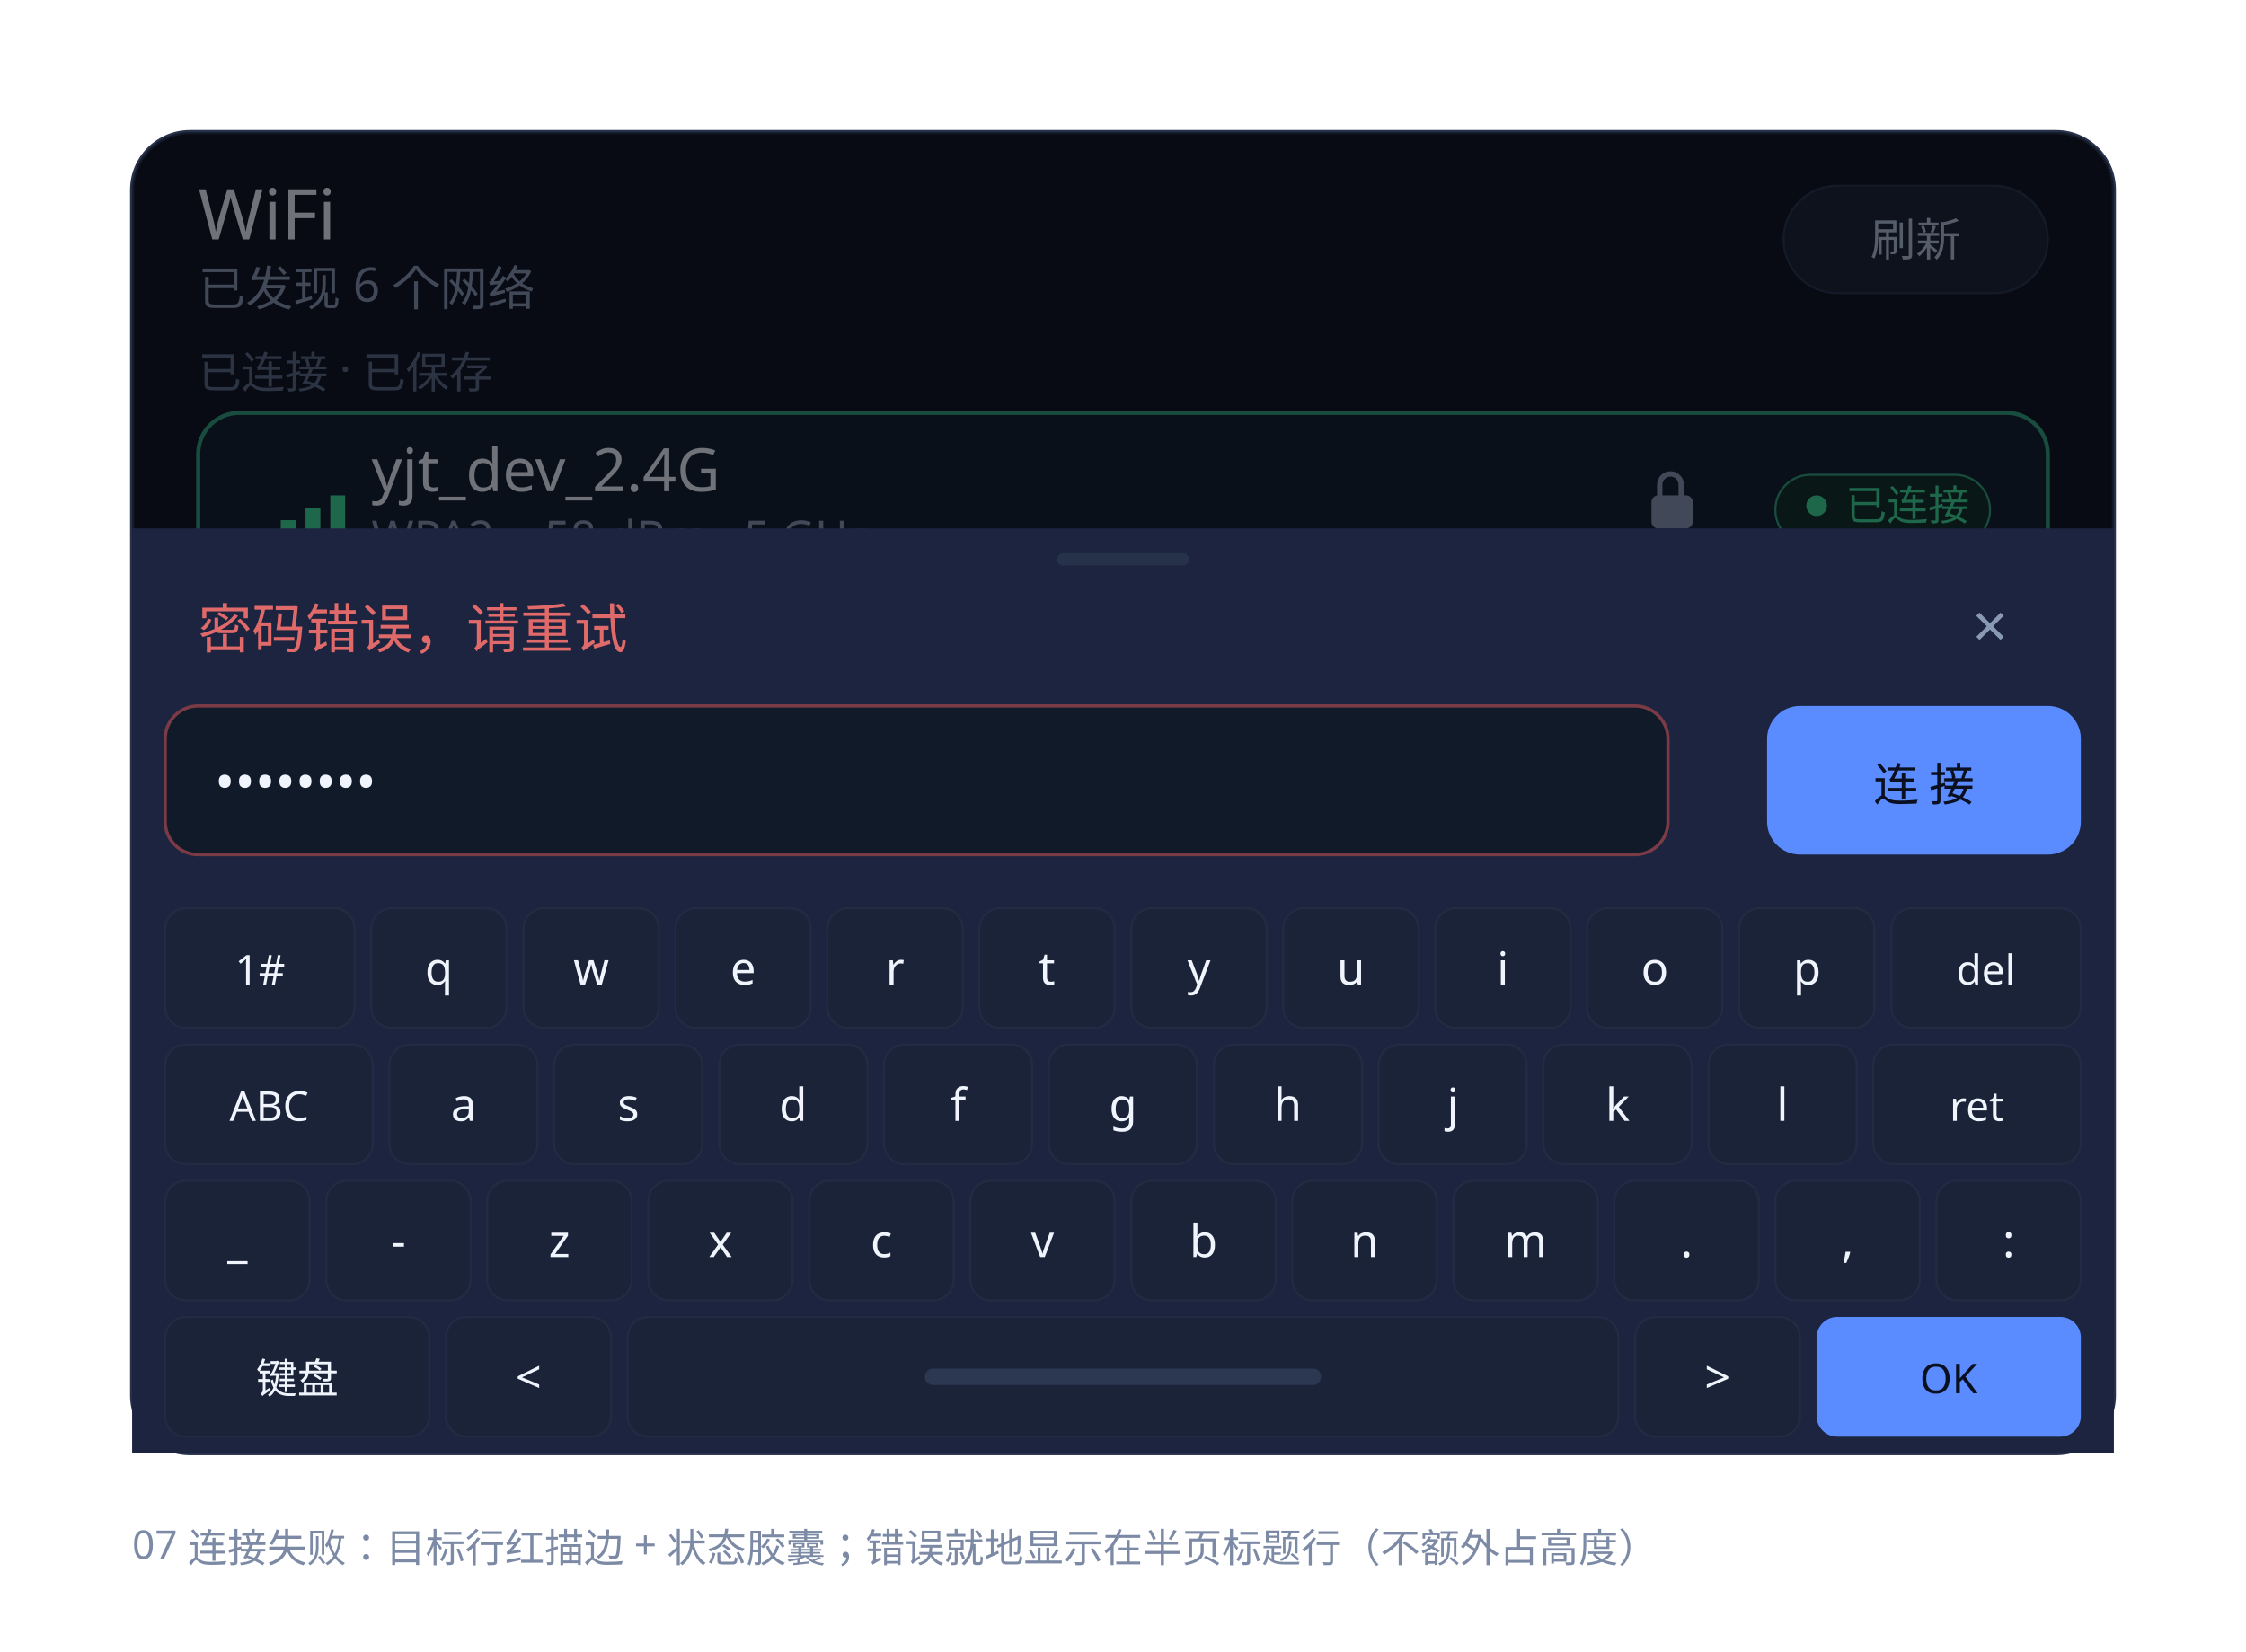
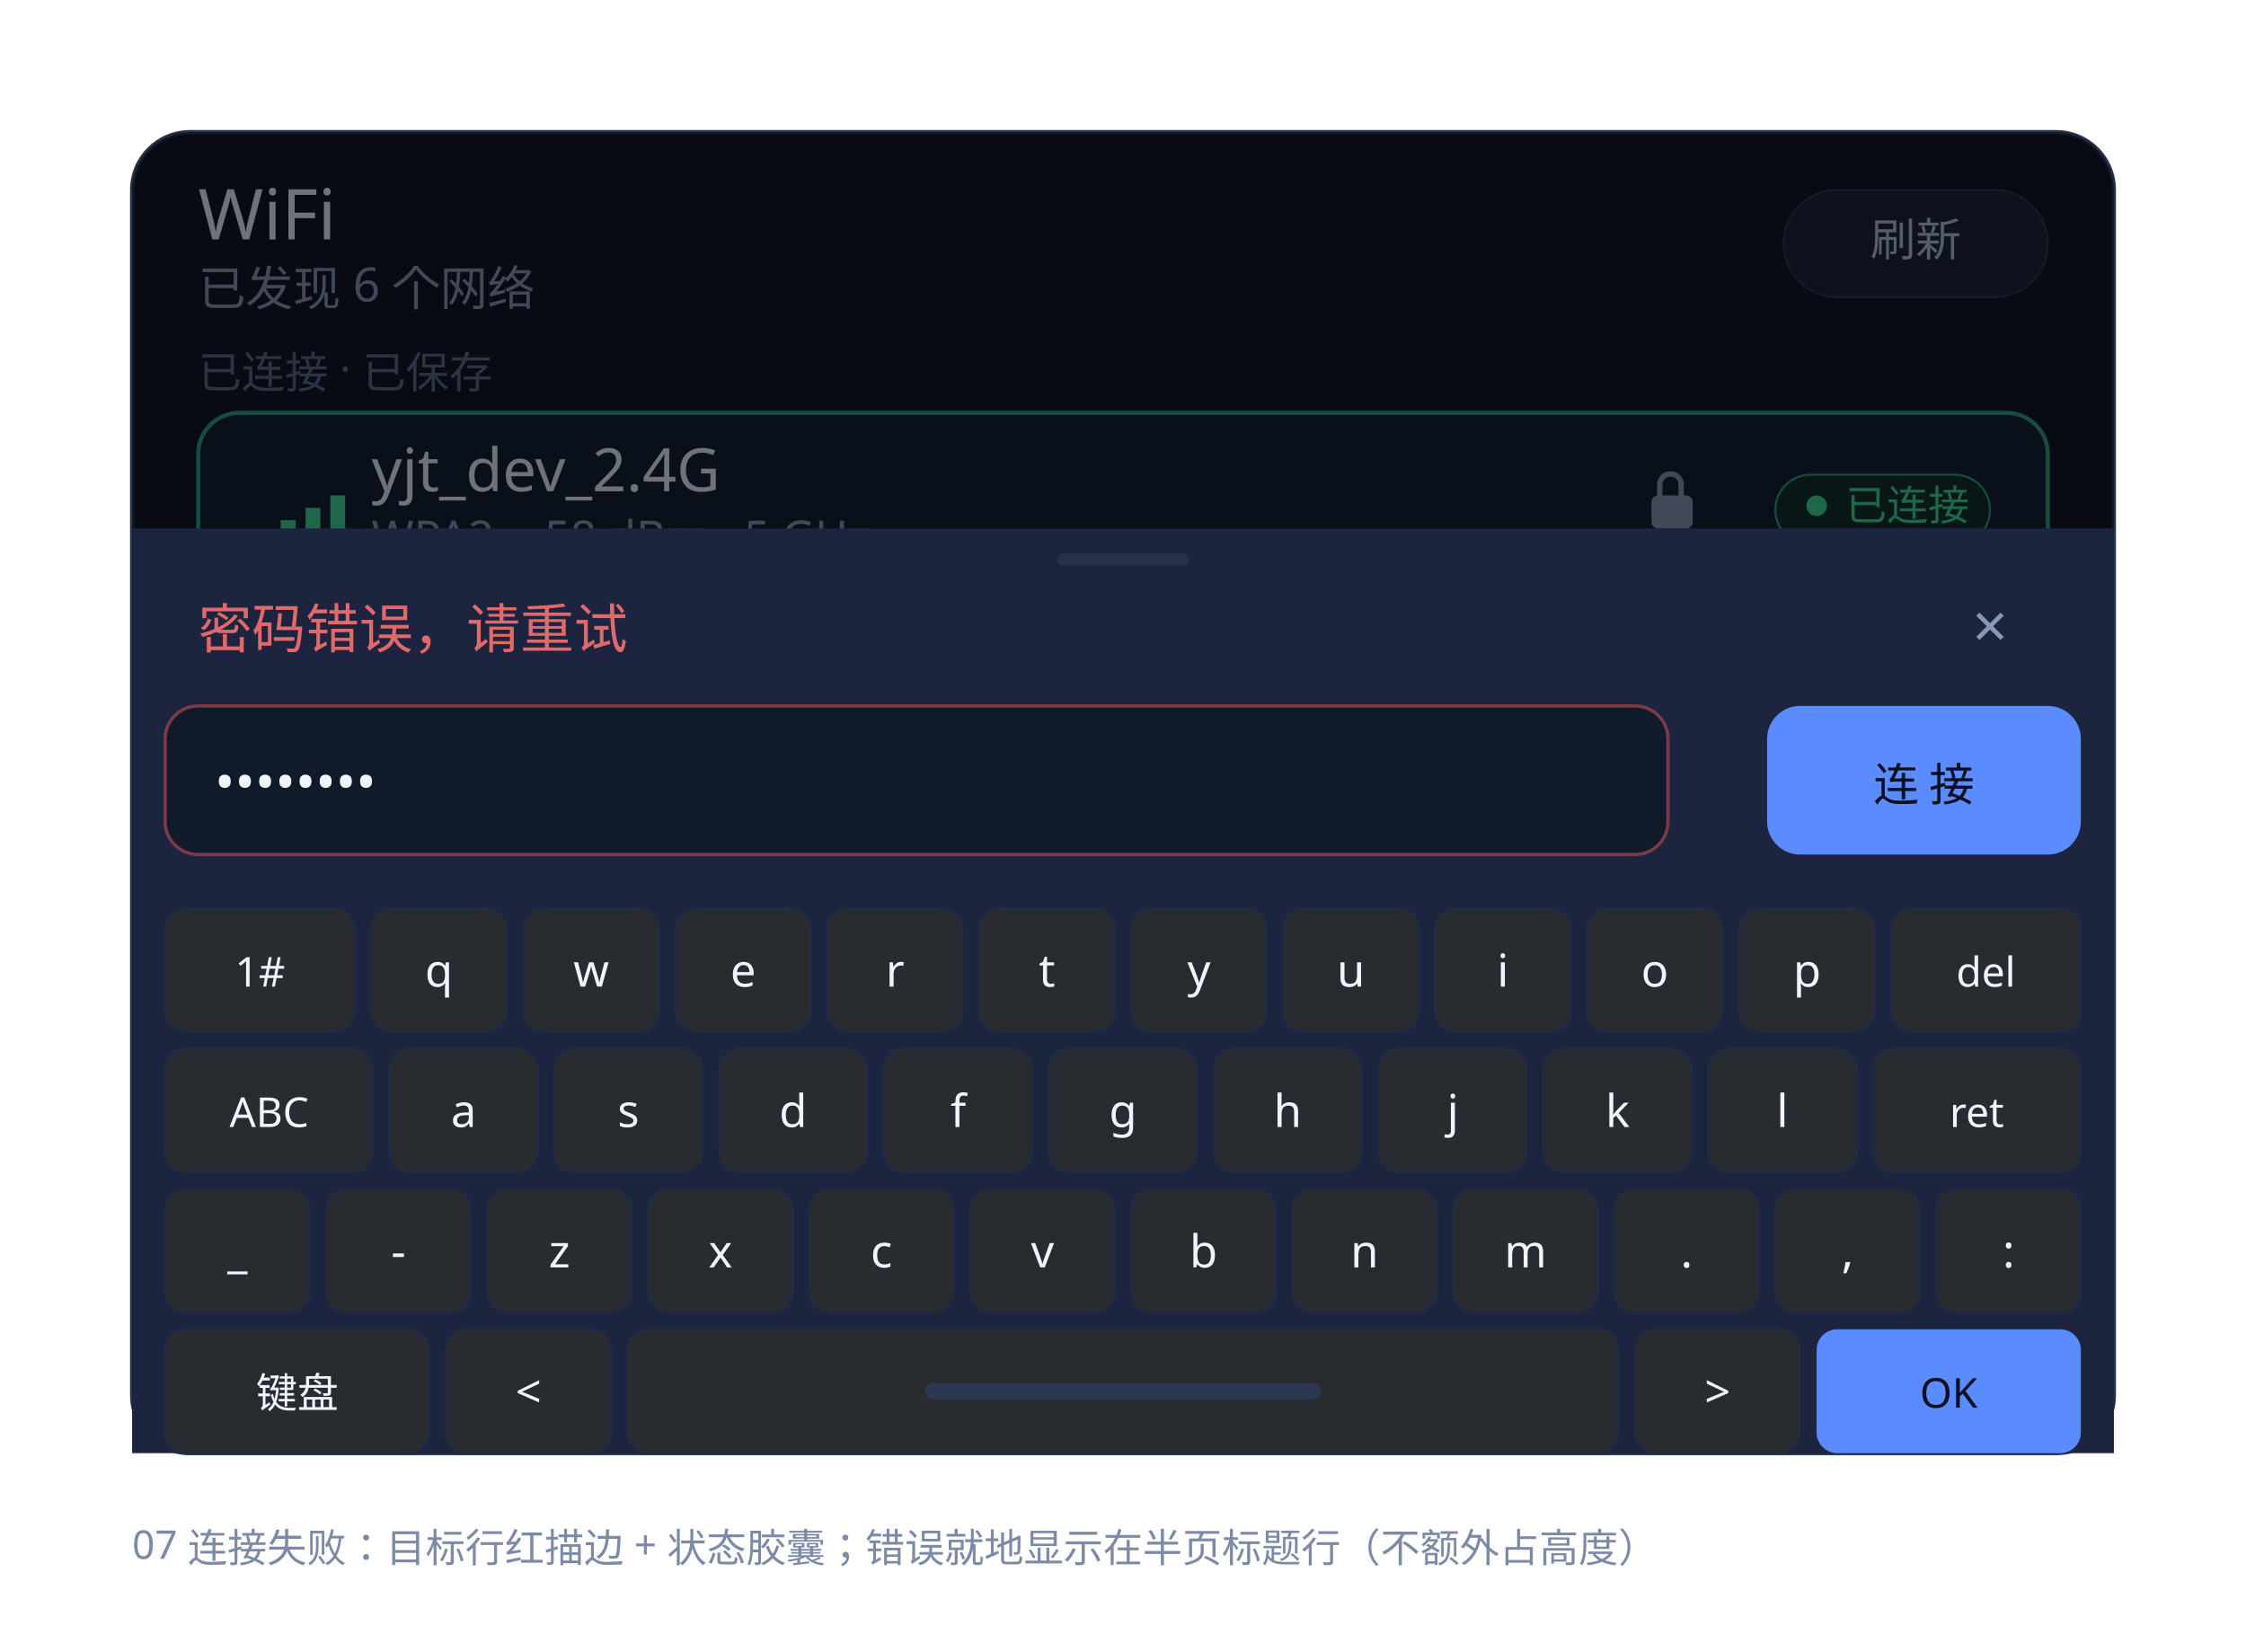
<svg xmlns="http://www.w3.org/2000/svg" viewBox="0 0 680 500" width="100%" role="img" font-family="Segoe UI, Microsoft YaHei, sans-serif">
  <g transform="translate(40,40) scale(1.25)">
    <rect x="0" y="0" width="480" height="320" rx="14" fill="#0B0F1A" stroke="#26314A" stroke-width="1" />
    <text x="16" y="26" fill="#F0F4FC" font-size="17" font-weight="500">WiFi</text>
    <text x="16" y="42" fill="#8A99B3" font-size="11.5">已发现 6 个网络</text>
-     <rect x="400" y="13" width="64" height="26" fill="#161E30" rx="13" stroke="#26314A" stroke-width="0.5" />
+     <rect x="400" y="14" width="64" height="26" fill="#161E30" rx="13" stroke="#26314A" stroke-width="0.5" />
    <text x="432" y="30" fill="#B9C6DC" font-size="11" text-anchor="middle">刷新</text>
    <text x="16" y="62" fill="#5C6A85" font-size="10.5">已连接 · 已保存</text>
    <rect x="16" y="68" width="448" height="46" fill="#101A28" rx="10" stroke="#2E9F79" stroke-width="1" />
    <rect x="30" y="97" width="3.6" height="5" fill="#3DDC97" />
    <rect x="36" y="94" width="3.6" height="8" fill="#3DDC97" />
    <rect x="42" y="91" width="3.6" height="11" fill="#3DDC97" />
    <rect x="48" y="88" width="3.6" height="14" fill="#3DDC97" />
    <text x="58" y="87" fill="#F0F4FC" font-size="14.5">yjt_dev_2.4G</text>
    <text x="58" y="102" fill="#8A99B3" font-size="11">WPA2 · -58 dBm · 5 GHz</text>
    <rect x="368" y="88" width="10" height="8" fill="#8A99B3" rx="1.6" />
    <path d="M370 88 v-2.6 a2.6 2.6 0 0 1 5.2 0 v2.6" fill="none" stroke="#8A99B3" stroke-width="1.3" stroke-linecap="round" stroke-linejoin="round" />
    <rect x="398" y="83" width="52" height="17" fill="#0E2A22" rx="8.5" stroke="#2E9F79" stroke-width="0.5" />
    <circle cx="408" cy="90.5" r="2.5" fill="#3DDC97" />
    <text x="415" y="94" fill="#3DDC97" font-size="10">已连接</text>
    <rect x="16" y="120" width="448" height="46" fill="#101A28" rx="10" stroke="#7A3B46" stroke-width="1" />
    <rect x="30" y="149" width="3.6" height="5" fill="#5B8CFF" />
    <rect x="36" y="146" width="3.6" height="8" fill="#5B8CFF" />
    <rect x="42" y="143" width="3.6" height="11" fill="#5B8CFF" />
    <rect x="48" y="140" width="3.6" height="14" fill="#5B8CFF" />
    <text x="58" y="139" fill="#F0F4FC" font-size="14.5">1号楼6层WiFi</text>
    <text x="58" y="154" fill="#8A99B3" font-size="11">WPA3 · -63 dBm · 5 GHz</text>
    <rect x="368" y="140" width="10" height="8" fill="#8A99B3" rx="1.6" />
    <path d="M370 140 v-2.6 a2.6 2.6 0 0 1 5.2 0 v2.6" fill="none" stroke="#8A99B3" stroke-width="1.3" stroke-linecap="round" stroke-linejoin="round" />
    <rect x="392" y="135" width="58" height="17" fill="#2A1620" rx="8.5" stroke="#7A3B46" stroke-width="0.5" />
    <circle cx="402" cy="142.5" r="2.5" fill="#E06A6A" />
    <text x="409" y="146" fill="#E06A6A" font-size="10">连接失败</text>
    <text x="16" y="184" fill="#5C6A85" font-size="10.5">可用网络</text>
    <text x="464" y="184" fill="#5C6A85" font-size="10" text-anchor="end">共 6 个</text>
    <rect x="16" y="190" width="448" height="46" fill="#101A28" rx="10" stroke="#26314A" stroke-width="0.5" />
    <rect x="30" y="219" width="3.6" height="5" fill="#5B8CFF" />
    <rect x="36" y="216" width="3.6" height="8" fill="#5B8CFF" />
    <rect x="42" y="213" width="3.6" height="11" fill="#5B8CFF" />
    <rect x="48" y="210" width="3.6" height="14" fill="#26314A" />
    <text x="58" y="209" fill="#F0F4FC" font-size="14.5">YJT-1号楼办公</text>
    <text x="58" y="224" fill="#8A99B3" font-size="11">WPA2 · -66 dBm · 2.4 GHz</text>
    <rect x="368" y="210" width="10" height="8" fill="#8A99B3" rx="1.6" />
    <path d="M370 210 v-2.6 a2.6 2.6 0 0 1 5.2 0 v2.6" fill="none" stroke="#8A99B3" stroke-width="1.3" stroke-linecap="round" stroke-linejoin="round" />
    <rect x="16" y="242" width="448" height="46" fill="#101A28" rx="10" stroke="#26314A" stroke-width="0.5" />
    <rect x="30" y="271" width="3.6" height="5" fill="#5B8CFF" />
    <rect x="36" y="268" width="3.6" height="8" fill="#5B8CFF" />
    <rect x="42" y="265" width="3.6" height="11" fill="#26314A" />
    <rect x="48" y="262" width="3.6" height="14" fill="#26314A" />
    <text x="58" y="261" fill="#F0F4FC" font-size="14.5">Office-2G</text>
    <text x="58" y="276" fill="#8A99B3" font-size="11">开放网络 · -74 dBm · 2.4 GHz</text>
    <text x="450" y="268" fill="#5C6A85" font-size="10" text-anchor="end">无需密码</text>
    <rect x="0" y="0" width="480" height="320" fill="#05070D" rx="14" opacity="0.55" />
    <rect x="0" y="96" width="480" height="224" fill="#1C2440" />
    <rect x="224" y="102" width="32" height="3" fill="#26314A" rx="1.5" />
    <text x="16" y="125" fill="#E06A6A" font-size="13" font-weight="500">密码错误，请重试</text>
    <text x="450" y="125" fill="#8A99B3" font-size="15" text-anchor="middle">×</text>
    <rect x="8" y="139" width="364" height="36" fill="#101A28" rx="8" stroke="#7A3B46" stroke-width="0.8" />
    <text x="20" y="162" fill="#F0F4FC" font-size="13">••••••••</text>
    <rect x="396" y="139" width="76" height="36" fill="#5B8CFF" rx="8" />
    <text x="434" y="162" fill="#0A1020" font-size="11" text-anchor="middle">连 接</text>
-     <rect x="8" y="188" width="45.9" height="29" fill="#1A2338" rx="5" stroke="#212B42" stroke-width="0.5" />
-     <text x="31" y="206.5" fill="#F0F4FC" font-size="10" text-anchor="middle">1#</text>
-     <rect x="57.9" y="188" width="32.8" height="29" fill="#1A2338" rx="5" stroke="#212B42" stroke-width="0.5" />
-     <text x="74.3" y="206.5" fill="#F0F4FC" font-size="11" text-anchor="middle">q</text>
-     <rect x="94.8" y="188" width="32.8" height="29" fill="#1A2338" rx="5" stroke="#212B42" stroke-width="0.5" />
-     <text x="111.2" y="206.5" fill="#F0F4FC" font-size="11" text-anchor="middle">w</text>
-     <rect x="131.6" y="188" width="32.8" height="29" fill="#1A2338" rx="5" stroke="#212B42" stroke-width="0.5" />
-     <text x="148" y="206.5" fill="#F0F4FC" font-size="11" text-anchor="middle">e</text>
-     <rect x="168.4" y="188" width="32.8" height="29" fill="#1A2338" rx="5" stroke="#212B42" stroke-width="0.5" />
-     <text x="184.8" y="206.5" fill="#F0F4FC" font-size="11" text-anchor="middle">r</text>
-     <rect x="205.2" y="188" width="32.8" height="29" fill="#1A2338" rx="5" stroke="#212B42" stroke-width="0.5" />
-     <text x="221.6" y="206.5" fill="#F0F4FC" font-size="11" text-anchor="middle">t</text>
-     <rect x="242" y="188" width="32.8" height="29" fill="#1A2338" rx="5" stroke="#212B42" stroke-width="0.5" />
-     <text x="258.4" y="206.5" fill="#F0F4FC" font-size="11" text-anchor="middle">y</text>
-     <rect x="278.8" y="188" width="32.8" height="29" fill="#1A2338" rx="5" stroke="#212B42" stroke-width="0.5" />
-     <text x="295.2" y="206.5" fill="#F0F4FC" font-size="11" text-anchor="middle">u</text>
-     <rect x="315.6" y="188" width="32.8" height="29" fill="#1A2338" rx="5" stroke="#212B42" stroke-width="0.5" />
-     <text x="332" y="206.5" fill="#F0F4FC" font-size="11" text-anchor="middle">i</text>
-     <rect x="352.4" y="188" width="32.8" height="29" fill="#1A2338" rx="5" stroke="#212B42" stroke-width="0.5" />
-     <text x="368.8" y="206.5" fill="#F0F4FC" font-size="11" text-anchor="middle">o</text>
-     <rect x="389.2" y="188" width="32.8" height="29" fill="#1A2338" rx="5" stroke="#212B42" stroke-width="0.5" />
-     <text x="405.7" y="206.5" fill="#F0F4FC" font-size="11" text-anchor="middle">p</text>
-     <rect x="426.1" y="188" width="45.9" height="29" fill="#1A2338" rx="5" stroke="#212B42" stroke-width="0.5" />
-     <text x="449" y="206.5" fill="#F0F4FC" font-size="10" text-anchor="middle">del</text>
-     <rect x="8" y="221" width="50.3" height="29" fill="#1A2338" rx="5" stroke="#212B42" stroke-width="0.5" />
-     <text x="33.2" y="239.5" fill="#F0F4FC" font-size="10" text-anchor="middle">ABC</text>
-     <rect x="62.3" y="221" width="35.9" height="29" fill="#1A2338" rx="5" stroke="#212B42" stroke-width="0.5" />
-     <text x="80.3" y="239.5" fill="#F0F4FC" font-size="11" text-anchor="middle">a</text>
-     <rect x="102.2" y="221" width="35.9" height="29" fill="#1A2338" rx="5" stroke="#212B42" stroke-width="0.5" />
-     <text x="120.2" y="239.5" fill="#F0F4FC" font-size="11" text-anchor="middle">s</text>
-     <rect x="142.2" y="221" width="35.9" height="29" fill="#1A2338" rx="5" stroke="#212B42" stroke-width="0.5" />
-     <text x="160.1" y="239.5" fill="#F0F4FC" font-size="11" text-anchor="middle">d</text>
-     <rect x="182.1" y="221" width="35.9" height="29" fill="#1A2338" rx="5" stroke="#212B42" stroke-width="0.5" />
-     <text x="200.1" y="239.5" fill="#F0F4FC" font-size="11" text-anchor="middle">f</text>
-     <rect x="222" y="221" width="35.9" height="29" fill="#1A2338" rx="5" stroke="#212B42" stroke-width="0.5" />
-     <text x="240" y="239.5" fill="#F0F4FC" font-size="11" text-anchor="middle">g</text>
-     <rect x="262" y="221" width="35.9" height="29" fill="#1A2338" rx="5" stroke="#212B42" stroke-width="0.5" />
-     <text x="279.9" y="239.5" fill="#F0F4FC" font-size="11" text-anchor="middle">h</text>
-     <rect x="301.9" y="221" width="35.9" height="29" fill="#1A2338" rx="5" stroke="#212B42" stroke-width="0.5" />
-     <text x="319.9" y="239.5" fill="#F0F4FC" font-size="11" text-anchor="middle">j</text>
-     <rect x="341.8" y="221" width="35.9" height="29" fill="#1A2338" rx="5" stroke="#212B42" stroke-width="0.5" />
-     <text x="359.8" y="239.5" fill="#F0F4FC" font-size="11" text-anchor="middle">k</text>
-     <rect x="381.8" y="221" width="35.9" height="29" fill="#1A2338" rx="5" stroke="#212B42" stroke-width="0.5" />
-     <text x="399.7" y="239.5" fill="#F0F4FC" font-size="11" text-anchor="middle">l</text>
-     <rect x="421.7" y="221" width="50.3" height="29" fill="#1A2338" rx="5" stroke="#212B42" stroke-width="0.5" />
-     <text x="446.8" y="239.5" fill="#F0F4FC" font-size="10" text-anchor="middle">ret</text>
-     <rect x="8" y="254" width="35" height="29" fill="#1A2338" rx="5" stroke="#212B42" stroke-width="0.5" />
-     <text x="25.5" y="272.5" fill="#F0F4FC" font-size="11" text-anchor="middle">_</text>
-     <rect x="47" y="254" width="35" height="29" fill="#1A2338" rx="5" stroke="#212B42" stroke-width="0.5" />
-     <text x="64.5" y="272.5" fill="#F0F4FC" font-size="11" text-anchor="middle">-</text>
-     <rect x="86" y="254" width="35" height="29" fill="#1A2338" rx="5" stroke="#212B42" stroke-width="0.5" />
-     <text x="103.5" y="272.5" fill="#F0F4FC" font-size="11" text-anchor="middle">z</text>
-     <rect x="125" y="254" width="35" height="29" fill="#1A2338" rx="5" stroke="#212B42" stroke-width="0.5" />
-     <text x="142.5" y="272.5" fill="#F0F4FC" font-size="11" text-anchor="middle">x</text>
-     <rect x="164" y="254" width="35" height="29" fill="#1A2338" rx="5" stroke="#212B42" stroke-width="0.5" />
-     <text x="181.5" y="272.5" fill="#F0F4FC" font-size="11" text-anchor="middle">c</text>
-     <rect x="203" y="254" width="35" height="29" fill="#1A2338" rx="5" stroke="#212B42" stroke-width="0.5" />
-     <text x="220.5" y="272.5" fill="#F0F4FC" font-size="11" text-anchor="middle">v</text>
-     <rect x="242" y="254" width="35" height="29" fill="#1A2338" rx="5" stroke="#212B42" stroke-width="0.5" />
-     <text x="259.5" y="272.5" fill="#F0F4FC" font-size="11" text-anchor="middle">b</text>
-     <rect x="281" y="254" width="35" height="29" fill="#1A2338" rx="5" stroke="#212B42" stroke-width="0.5" />
-     <text x="298.5" y="272.5" fill="#F0F4FC" font-size="11" text-anchor="middle">n</text>
-     <rect x="320" y="254" width="35" height="29" fill="#1A2338" rx="5" stroke="#212B42" stroke-width="0.5" />
-     <text x="337.5" y="272.5" fill="#F0F4FC" font-size="11" text-anchor="middle">m</text>
-     <rect x="359" y="254" width="35" height="29" fill="#1A2338" rx="5" stroke="#212B42" stroke-width="0.5" />
-     <text x="376.5" y="272.5" fill="#F0F4FC" font-size="11" text-anchor="middle">.</text>
-     <rect x="398" y="254" width="35" height="29" fill="#1A2338" rx="5" stroke="#212B42" stroke-width="0.5" />
-     <text x="415.5" y="272.5" fill="#F0F4FC" font-size="11" text-anchor="middle">,</text>
-     <rect x="437" y="254" width="35" height="29" fill="#1A2338" rx="5" stroke="#212B42" stroke-width="0.5" />
-     <text x="454.5" y="272.5" fill="#F0F4FC" font-size="11" text-anchor="middle">:</text>
-     <rect x="8" y="287" width="64" height="29" fill="#1A2338" rx="5" stroke="#212B42" stroke-width="0.5" />
-     <text x="40" y="305.5" fill="#F0F4FC" font-size="10" text-anchor="middle">键盘</text>
-     <rect x="76" y="287" width="40" height="29" fill="#1A2338" rx="5" stroke="#212B42" stroke-width="0.5" />
-     <text x="96" y="305.5" fill="#F0F4FC" font-size="11" text-anchor="middle">&lt;</text>
-     <rect x="120" y="287" width="240" height="29" fill="#1A2338" rx="5" stroke="#212B42" stroke-width="0.5" />
-     <rect x="192" y="299.5" width="96" height="4" fill="#2C3852" rx="2" />
-     <rect x="364" y="287" width="40" height="29" fill="#1A2338" rx="5" stroke="#212B42" stroke-width="0.5" />
-     <text x="384" y="305.5" fill="#F0F4FC" font-size="11" text-anchor="middle">&gt;</text>
-     <rect x="408" y="287" width="64" height="29" fill="#5B8CFF" rx="5" />
-     <text x="440" y="305.5" fill="#0A1020" font-size="10" text-anchor="middle">OK</text>
+     <rect x="8" y="188" width="45.9" height="30" fill="#282B30" rx="5" stroke="#212B42" stroke-width="0.5" />
+     <text x="31" y="207" fill="#F0F4FC" font-size="10" text-anchor="middle">1#</text>
+     <rect x="57.9" y="188" width="32.8" height="30" fill="#282B30" rx="5" stroke="#212B42" stroke-width="0.5" />
+     <text x="74.3" y="207" fill="#F0F4FC" font-size="11" text-anchor="middle">q</text>
+     <rect x="94.8" y="188" width="32.8" height="30" fill="#282B30" rx="5" stroke="#212B42" stroke-width="0.5" />
+     <text x="111.2" y="207" fill="#F0F4FC" font-size="11" text-anchor="middle">w</text>
+     <rect x="131.6" y="188" width="32.8" height="30" fill="#282B30" rx="5" stroke="#212B42" stroke-width="0.5" />
+     <text x="148" y="207" fill="#F0F4FC" font-size="11" text-anchor="middle">e</text>
+     <rect x="168.4" y="188" width="32.8" height="30" fill="#282B30" rx="5" stroke="#212B42" stroke-width="0.5" />
+     <text x="184.8" y="207" fill="#F0F4FC" font-size="11" text-anchor="middle">r</text>
+     <rect x="205.2" y="188" width="32.8" height="30" fill="#282B30" rx="5" stroke="#212B42" stroke-width="0.5" />
+     <text x="221.6" y="207" fill="#F0F4FC" font-size="11" text-anchor="middle">t</text>
+     <rect x="242" y="188" width="32.8" height="30" fill="#282B30" rx="5" stroke="#212B42" stroke-width="0.5" />
+     <text x="258.4" y="207" fill="#F0F4FC" font-size="11" text-anchor="middle">y</text>
+     <rect x="278.8" y="188" width="32.8" height="30" fill="#282B30" rx="5" stroke="#212B42" stroke-width="0.5" />
+     <text x="295.2" y="207" fill="#F0F4FC" font-size="11" text-anchor="middle">u</text>
+     <rect x="315.6" y="188" width="32.8" height="30" fill="#282B30" rx="5" stroke="#212B42" stroke-width="0.5" />
+     <text x="332" y="207" fill="#F0F4FC" font-size="11" text-anchor="middle">i</text>
+     <rect x="352.4" y="188" width="32.8" height="30" fill="#282B30" rx="5" stroke="#212B42" stroke-width="0.5" />
+     <text x="368.8" y="207" fill="#F0F4FC" font-size="11" text-anchor="middle">o</text>
+     <rect x="389.2" y="188" width="32.8" height="30" fill="#282B30" rx="5" stroke="#212B42" stroke-width="0.5" />
+     <text x="405.7" y="207" fill="#F0F4FC" font-size="11" text-anchor="middle">p</text>
+     <rect x="426.1" y="188" width="45.9" height="30" fill="#282B30" rx="5" stroke="#212B42" stroke-width="0.5" />
+     <text x="449" y="207" fill="#F0F4FC" font-size="10" text-anchor="middle">del</text>
+     <rect x="8" y="222" width="50.3" height="30" fill="#282B30" rx="5" stroke="#212B42" stroke-width="0.5" />
+     <text x="33.2" y="241" fill="#F0F4FC" font-size="10" text-anchor="middle">ABC</text>
+     <rect x="62.3" y="222" width="35.9" height="30" fill="#282B30" rx="5" stroke="#212B42" stroke-width="0.5" />
+     <text x="80.3" y="241" fill="#F0F4FC" font-size="11" text-anchor="middle">a</text>
+     <rect x="102.2" y="222" width="35.9" height="30" fill="#282B30" rx="5" stroke="#212B42" stroke-width="0.5" />
+     <text x="120.2" y="241" fill="#F0F4FC" font-size="11" text-anchor="middle">s</text>
+     <rect x="142.2" y="222" width="35.9" height="30" fill="#282B30" rx="5" stroke="#212B42" stroke-width="0.5" />
+     <text x="160.1" y="241" fill="#F0F4FC" font-size="11" text-anchor="middle">d</text>
+     <rect x="182.1" y="222" width="35.9" height="30" fill="#282B30" rx="5" stroke="#212B42" stroke-width="0.5" />
+     <text x="200.1" y="241" fill="#F0F4FC" font-size="11" text-anchor="middle">f</text>
+     <rect x="222" y="222" width="35.9" height="30" fill="#282B30" rx="5" stroke="#212B42" stroke-width="0.5" />
+     <text x="240" y="241" fill="#F0F4FC" font-size="11" text-anchor="middle">g</text>
+     <rect x="262" y="222" width="35.9" height="30" fill="#282B30" rx="5" stroke="#212B42" stroke-width="0.5" />
+     <text x="279.9" y="241" fill="#F0F4FC" font-size="11" text-anchor="middle">h</text>
+     <rect x="301.9" y="222" width="35.9" height="30" fill="#282B30" rx="5" stroke="#212B42" stroke-width="0.5" />
+     <text x="319.9" y="241" fill="#F0F4FC" font-size="11" text-anchor="middle">j</text>
+     <rect x="341.8" y="222" width="35.9" height="30" fill="#282B30" rx="5" stroke="#212B42" stroke-width="0.5" />
+     <text x="359.8" y="241" fill="#F0F4FC" font-size="11" text-anchor="middle">k</text>
+     <rect x="381.8" y="222" width="35.9" height="30" fill="#282B30" rx="5" stroke="#212B42" stroke-width="0.5" />
+     <text x="399.7" y="241" fill="#F0F4FC" font-size="11" text-anchor="middle">l</text>
+     <rect x="421.7" y="222" width="50.3" height="30" fill="#282B30" rx="5" stroke="#212B42" stroke-width="0.5" />
+     <text x="446.8" y="241" fill="#F0F4FC" font-size="10" text-anchor="middle">ret</text>
+     <rect x="8" y="256" width="35" height="30" fill="#282B30" rx="5" stroke="#212B42" stroke-width="0.5" />
+     <text x="25.5" y="275" fill="#F0F4FC" font-size="11" text-anchor="middle">_</text>
+     <rect x="47" y="256" width="35" height="30" fill="#282B30" rx="5" stroke="#212B42" stroke-width="0.5" />
+     <text x="64.5" y="275" fill="#F0F4FC" font-size="11" text-anchor="middle">-</text>
+     <rect x="86" y="256" width="35" height="30" fill="#282B30" rx="5" stroke="#212B42" stroke-width="0.5" />
+     <text x="103.5" y="275" fill="#F0F4FC" font-size="11" text-anchor="middle">z</text>
+     <rect x="125" y="256" width="35" height="30" fill="#282B30" rx="5" stroke="#212B42" stroke-width="0.5" />
+     <text x="142.5" y="275" fill="#F0F4FC" font-size="11" text-anchor="middle">x</text>
+     <rect x="164" y="256" width="35" height="30" fill="#282B30" rx="5" stroke="#212B42" stroke-width="0.5" />
+     <text x="181.5" y="275" fill="#F0F4FC" font-size="11" text-anchor="middle">c</text>
+     <rect x="203" y="256" width="35" height="30" fill="#282B30" rx="5" stroke="#212B42" stroke-width="0.5" />
+     <text x="220.5" y="275" fill="#F0F4FC" font-size="11" text-anchor="middle">v</text>
+     <rect x="242" y="256" width="35" height="30" fill="#282B30" rx="5" stroke="#212B42" stroke-width="0.5" />
+     <text x="259.5" y="275" fill="#F0F4FC" font-size="11" text-anchor="middle">b</text>
+     <rect x="281" y="256" width="35" height="30" fill="#282B30" rx="5" stroke="#212B42" stroke-width="0.5" />
+     <text x="298.5" y="275" fill="#F0F4FC" font-size="11" text-anchor="middle">n</text>
+     <rect x="320" y="256" width="35" height="30" fill="#282B30" rx="5" stroke="#212B42" stroke-width="0.5" />
+     <text x="337.5" y="275" fill="#F0F4FC" font-size="11" text-anchor="middle">m</text>
+     <rect x="359" y="256" width="35" height="30" fill="#282B30" rx="5" stroke="#212B42" stroke-width="0.5" />
+     <text x="376.5" y="275" fill="#F0F4FC" font-size="11" text-anchor="middle">.</text>
+     <rect x="398" y="256" width="35" height="30" fill="#282B30" rx="5" stroke="#212B42" stroke-width="0.5" />
+     <text x="415.5" y="275" fill="#F0F4FC" font-size="11" text-anchor="middle">,</text>
+     <rect x="437" y="256" width="35" height="30" fill="#282B30" rx="5" stroke="#212B42" stroke-width="0.5" />
+     <text x="454.5" y="275" fill="#F0F4FC" font-size="11" text-anchor="middle">:</text>
+     <rect x="8" y="290" width="64" height="30" fill="#282B30" rx="5" stroke="#212B42" stroke-width="0.5" />
+     <text x="40" y="309" fill="#F0F4FC" font-size="10" text-anchor="middle">键盘</text>
+     <rect x="76" y="290" width="40" height="30" fill="#282B30" rx="5" stroke="#212B42" stroke-width="0.5" />
+     <text x="96" y="309" fill="#F0F4FC" font-size="11" text-anchor="middle">&lt;</text>
+     <rect x="120" y="290" width="240" height="30" fill="#282B30" rx="5" stroke="#212B42" stroke-width="0.5" />
+     <rect x="192" y="303" width="96" height="4" fill="#2C3852" rx="2" />
+     <rect x="364" y="290" width="40" height="30" fill="#282B30" rx="5" stroke="#212B42" stroke-width="0.5" />
+     <text x="384" y="309" fill="#F0F4FC" font-size="11" text-anchor="middle">&gt;</text>
+     <rect x="408" y="290" width="64" height="30" fill="#5B8CFF" rx="5" />
+     <text x="440" y="309" fill="#0A1020" font-size="10" text-anchor="middle">OK</text>
  </g>
  <text x="40" y="472" fill="#7C8AA5" font-size="12">07 连接失败：目标行红描边 + 状态胶囊；错误就地显示在半页标题行（不额外占高度）</text>
</svg>
